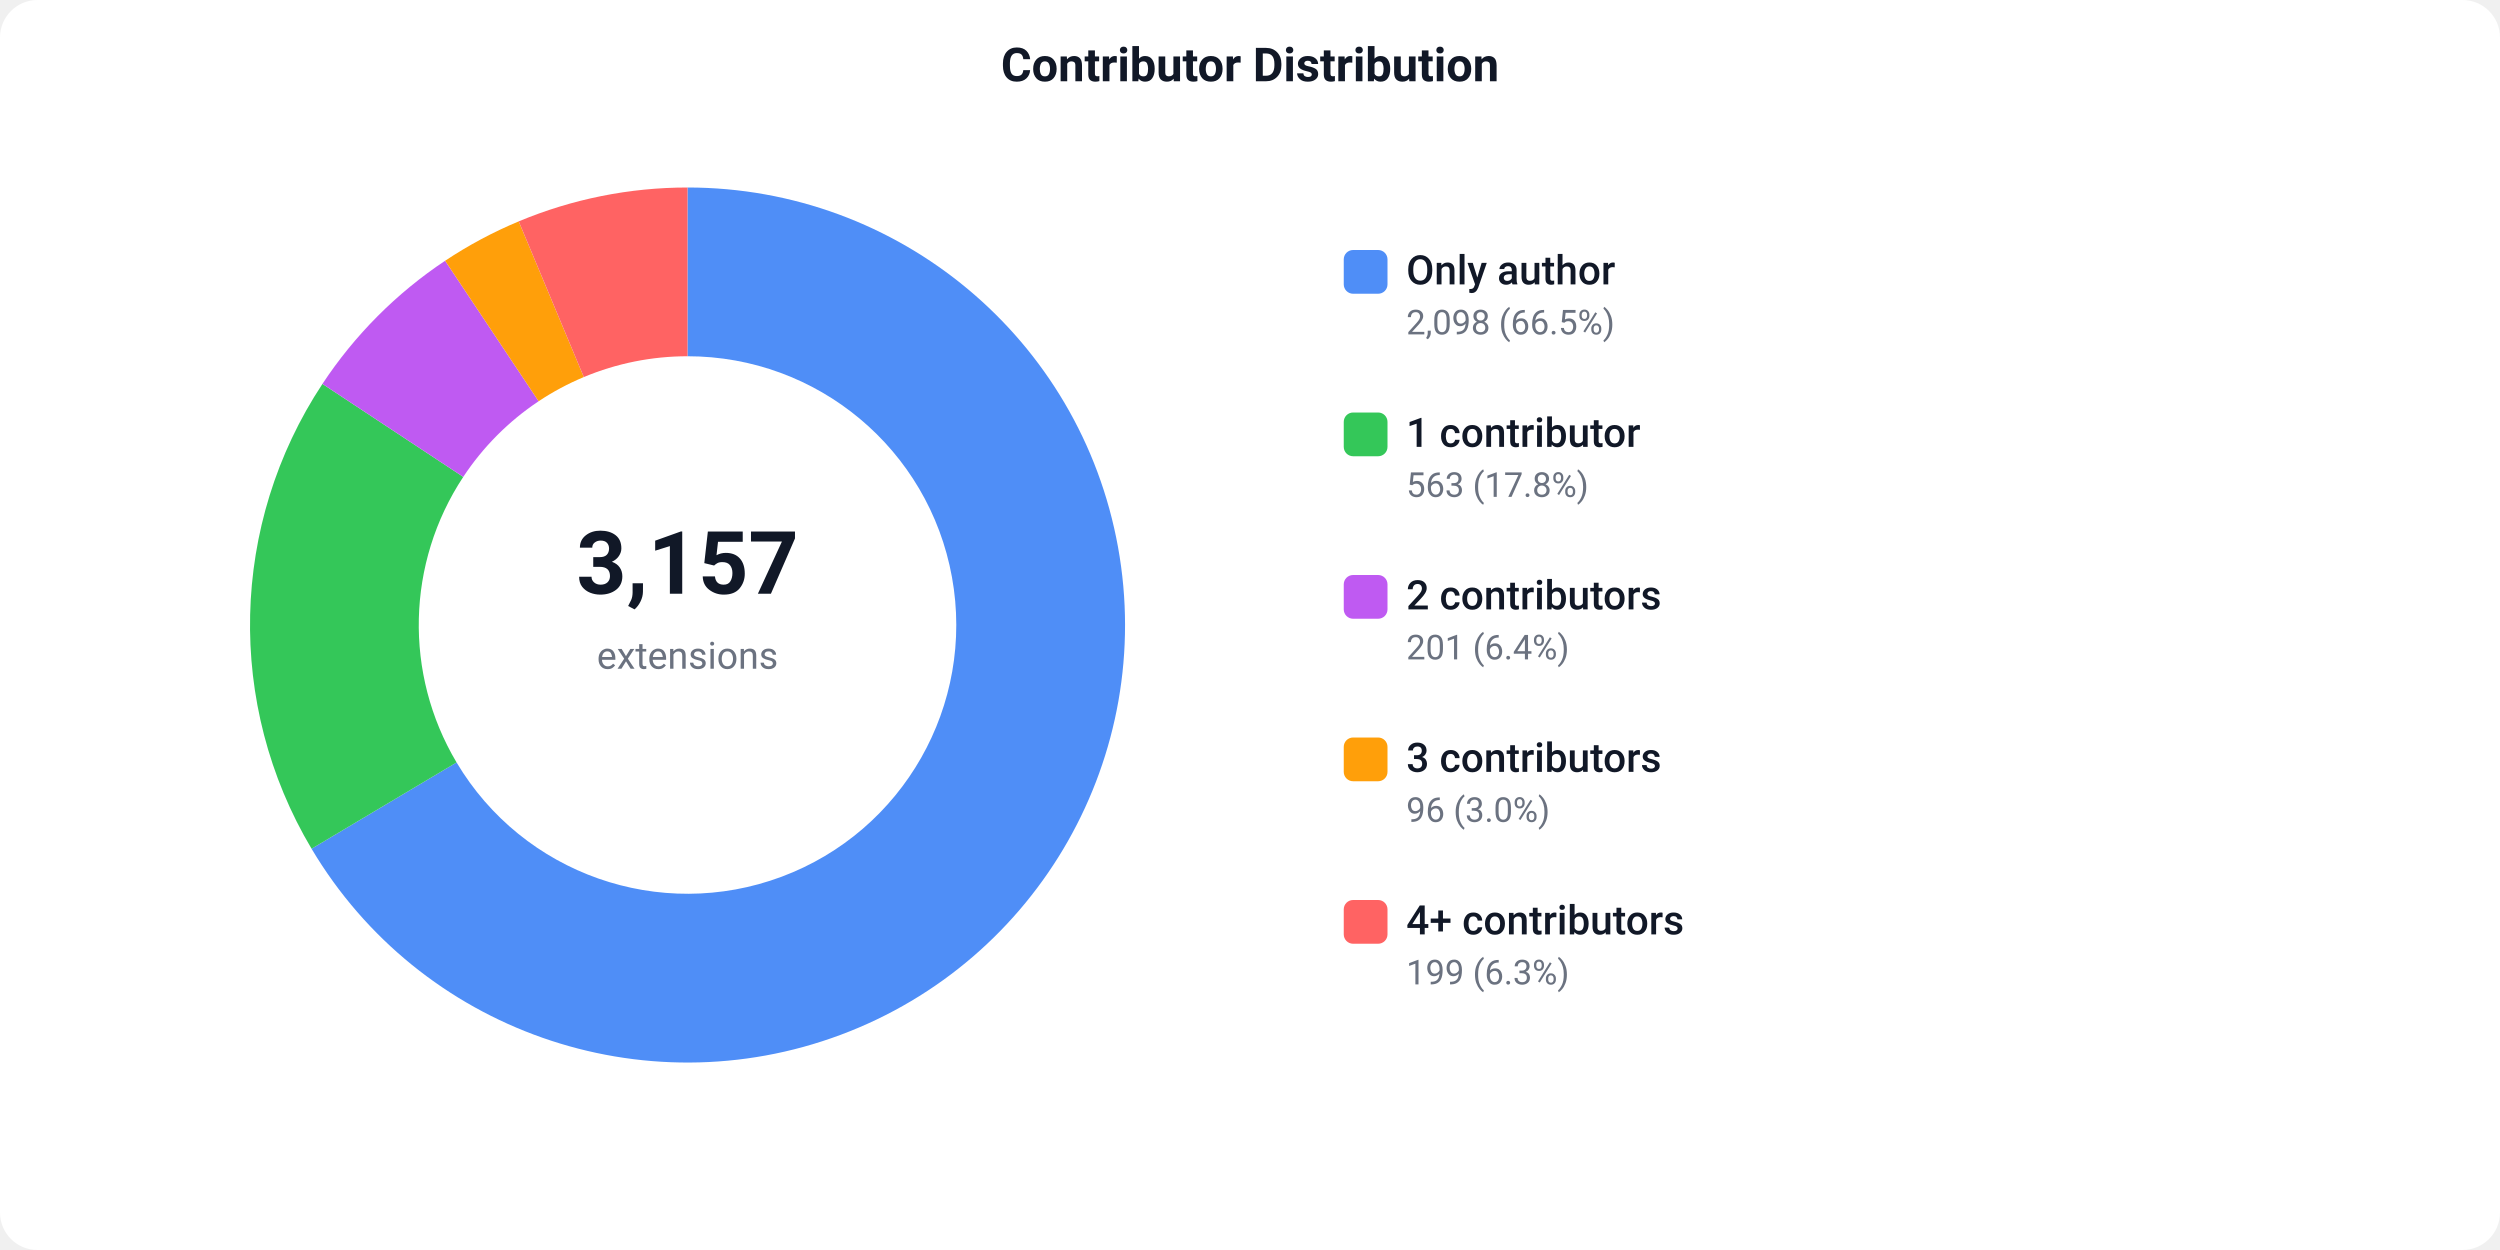
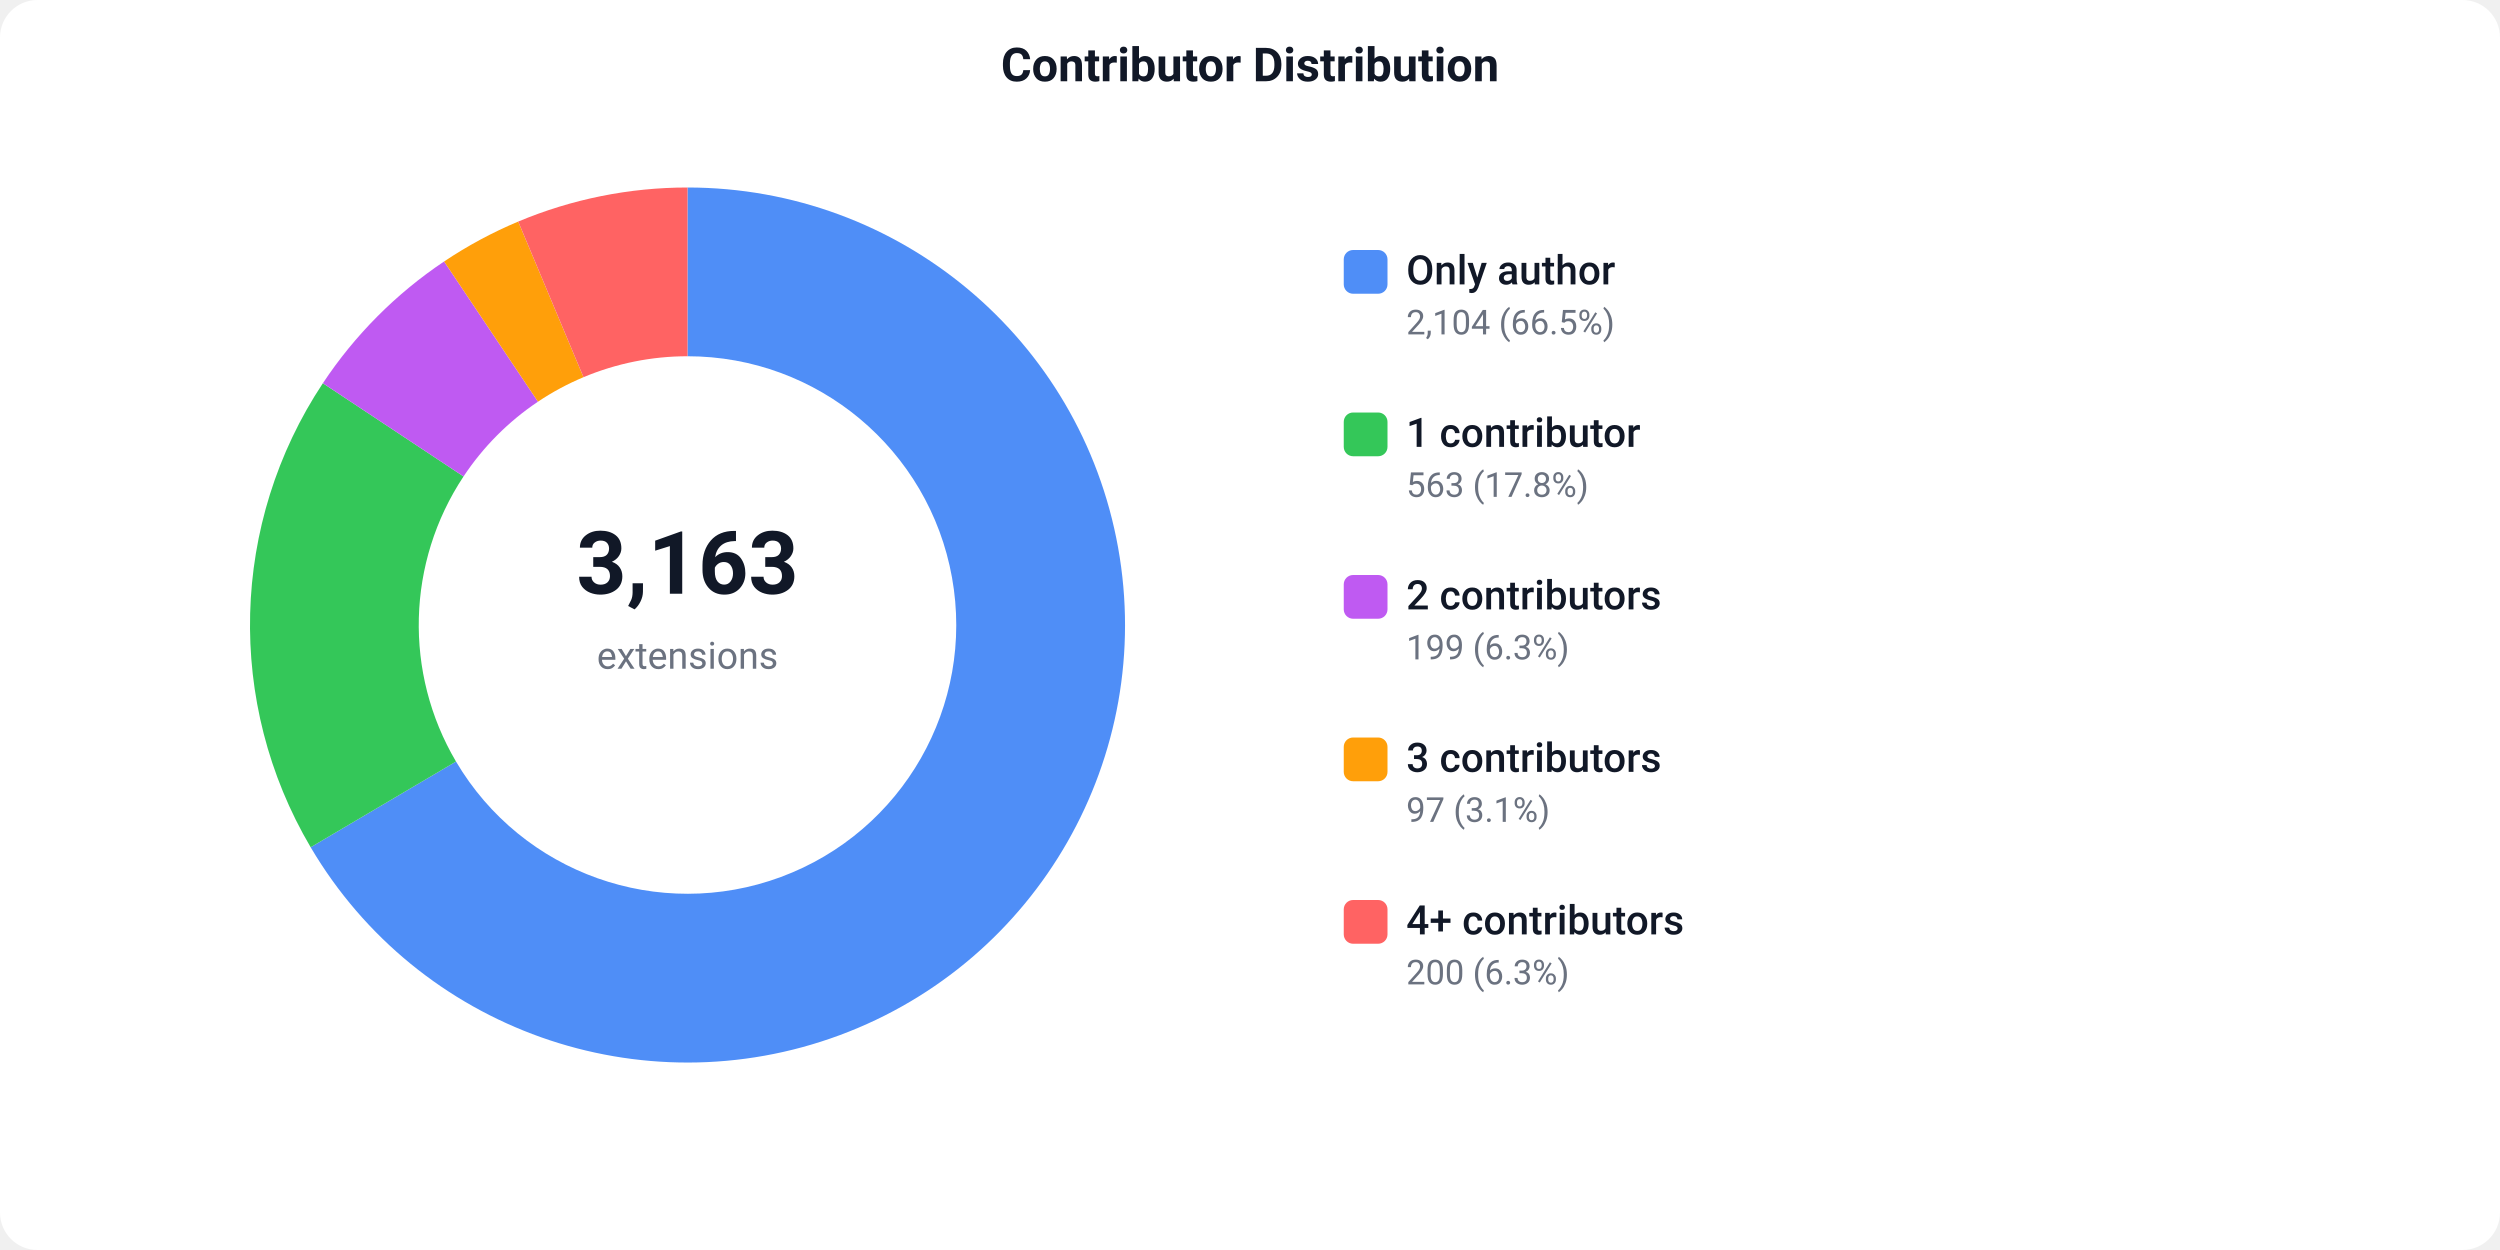
<svg xmlns="http://www.w3.org/2000/svg" width="800" height="400" viewBox="0 0 800 400">
  <defs>
    <style>text { font-family: -apple-system, BlinkMacSystemFont, 'Segoe UI', Roboto, sans-serif; }</style>
  </defs>
  <rect width="800" height="400" fill="#ffffff" rx="12" />
  <text x="400" y="26" text-anchor="middle" font-size="15" font-weight="600" fill="#111827">Contributor Distribution</text>
-   <path d="M 220.00 60.00 A 140 140 0 1 1 99.70 271.60 L 146.10 243.98 A 86 86 0 1 0 220.00 114.00 Z" fill="#4F8EF7" />
-   <path d="M 99.70 271.60 A 140 140 0 0 1 103.18 122.85 L 148.24 152.61 A 86 86 0 0 0 146.10 243.98 Z" fill="#34C759" />
-   <path d="M 103.18 122.85 A 140 140 0 0 1 142.44 83.44 L 172.36 128.40 A 86 86 0 0 0 148.24 152.61 Z" fill="#BF5AF2" />
-   <path d="M 142.44 83.44 A 140 140 0 0 1 165.99 70.84 L 186.82 120.66 A 86 86 0 0 0 172.36 128.40 Z" fill="#FF9F0A" />
-   <path d="M 165.99 70.84 A 140 140 0 0 1 220.00 60.00 L 220.00 114.00 A 86 86 0 0 0 186.82 120.66 Z" fill="#FF6363" />
-   <text x="220" y="190" text-anchor="middle" font-size="28" font-weight="700" fill="#111827">3,157</text>
+   <path d="M 220.00 60.00 A 140 140 0 1 1 99.41 271.12 L 145.92 243.69 A 86 86 0 1 0 220.00 114.00 Z" fill="#4F8EF7" />
+   <path d="M 99.41 271.12 A 140 140 0 0 1 103.32 122.63 L 148.33 152.47 A 86 86 0 0 0 145.92 243.69 Z" fill="#34C759" />
+   <path d="M 103.32 122.63 A 140 140 0 0 1 142.11 83.67 L 172.15 128.54 A 86 86 0 0 0 148.33 152.47 Z" fill="#BF5AF2" />
+   <path d="M 142.11 83.67 A 140 140 0 0 1 165.83 70.90 L 186.72 120.70 A 86 86 0 0 0 172.15 128.54 Z" fill="#FF9F0A" />
+   <path d="M 165.83 70.90 A 140 140 0 0 1 220.00 60.00 L 220.00 114.00 A 86 86 0 0 0 186.72 120.70 Z" fill="#FF6363" />
+   <text x="220" y="190" text-anchor="middle" font-size="28" font-weight="700" fill="#111827">3,163</text>
  <text x="220" y="214" text-anchor="middle" font-size="12" fill="#6b7280">extensions</text>
  <rect x="430" y="80" width="14" height="14" fill="#4F8EF7" rx="3" />
  <text x="450" y="91" font-size="13" font-weight="500" fill="#111827">Only author</text>
-   <text x="450" y="107" font-size="11" fill="#6b7280">2,098 (66.5%)</text>
+   <text x="450" y="107" font-size="11" fill="#6b7280">2,104 (66.5%)</text>
  <rect x="430" y="132" width="14" height="14" fill="#34C759" rx="3" />
  <text x="450" y="143" font-size="13" font-weight="500" fill="#111827">1 contributor</text>
  <text x="450" y="159" font-size="11" fill="#6b7280">563 (17.8%)</text>
  <rect x="430" y="184" width="14" height="14" fill="#BF5AF2" rx="3" />
  <text x="450" y="195" font-size="13" font-weight="500" fill="#111827">2 contributors</text>
-   <text x="450" y="211" font-size="11" fill="#6b7280">201 (6.4%)</text>
+   <text x="450" y="211" font-size="11" fill="#6b7280">199 (6.3%)</text>
  <rect x="430" y="236" width="14" height="14" fill="#FF9F0A" rx="3" />
  <text x="450" y="247" font-size="13" font-weight="500" fill="#111827">3 contributors</text>
-   <text x="450" y="263" font-size="11" fill="#6b7280">96 (3.0%)</text>
+   <text x="450" y="263" font-size="11" fill="#6b7280">97 (3.1%)</text>
  <rect x="430" y="288" width="14" height="14" fill="#FF6363" rx="3" />
  <text x="450" y="299" font-size="13" font-weight="500" fill="#111827">4+ contributors</text>
-   <text x="450" y="315" font-size="11" fill="#6b7280">199 (6.3%)</text>
+   <text x="450" y="315" font-size="11" fill="#6b7280">200 (6.3%)</text>
</svg>
